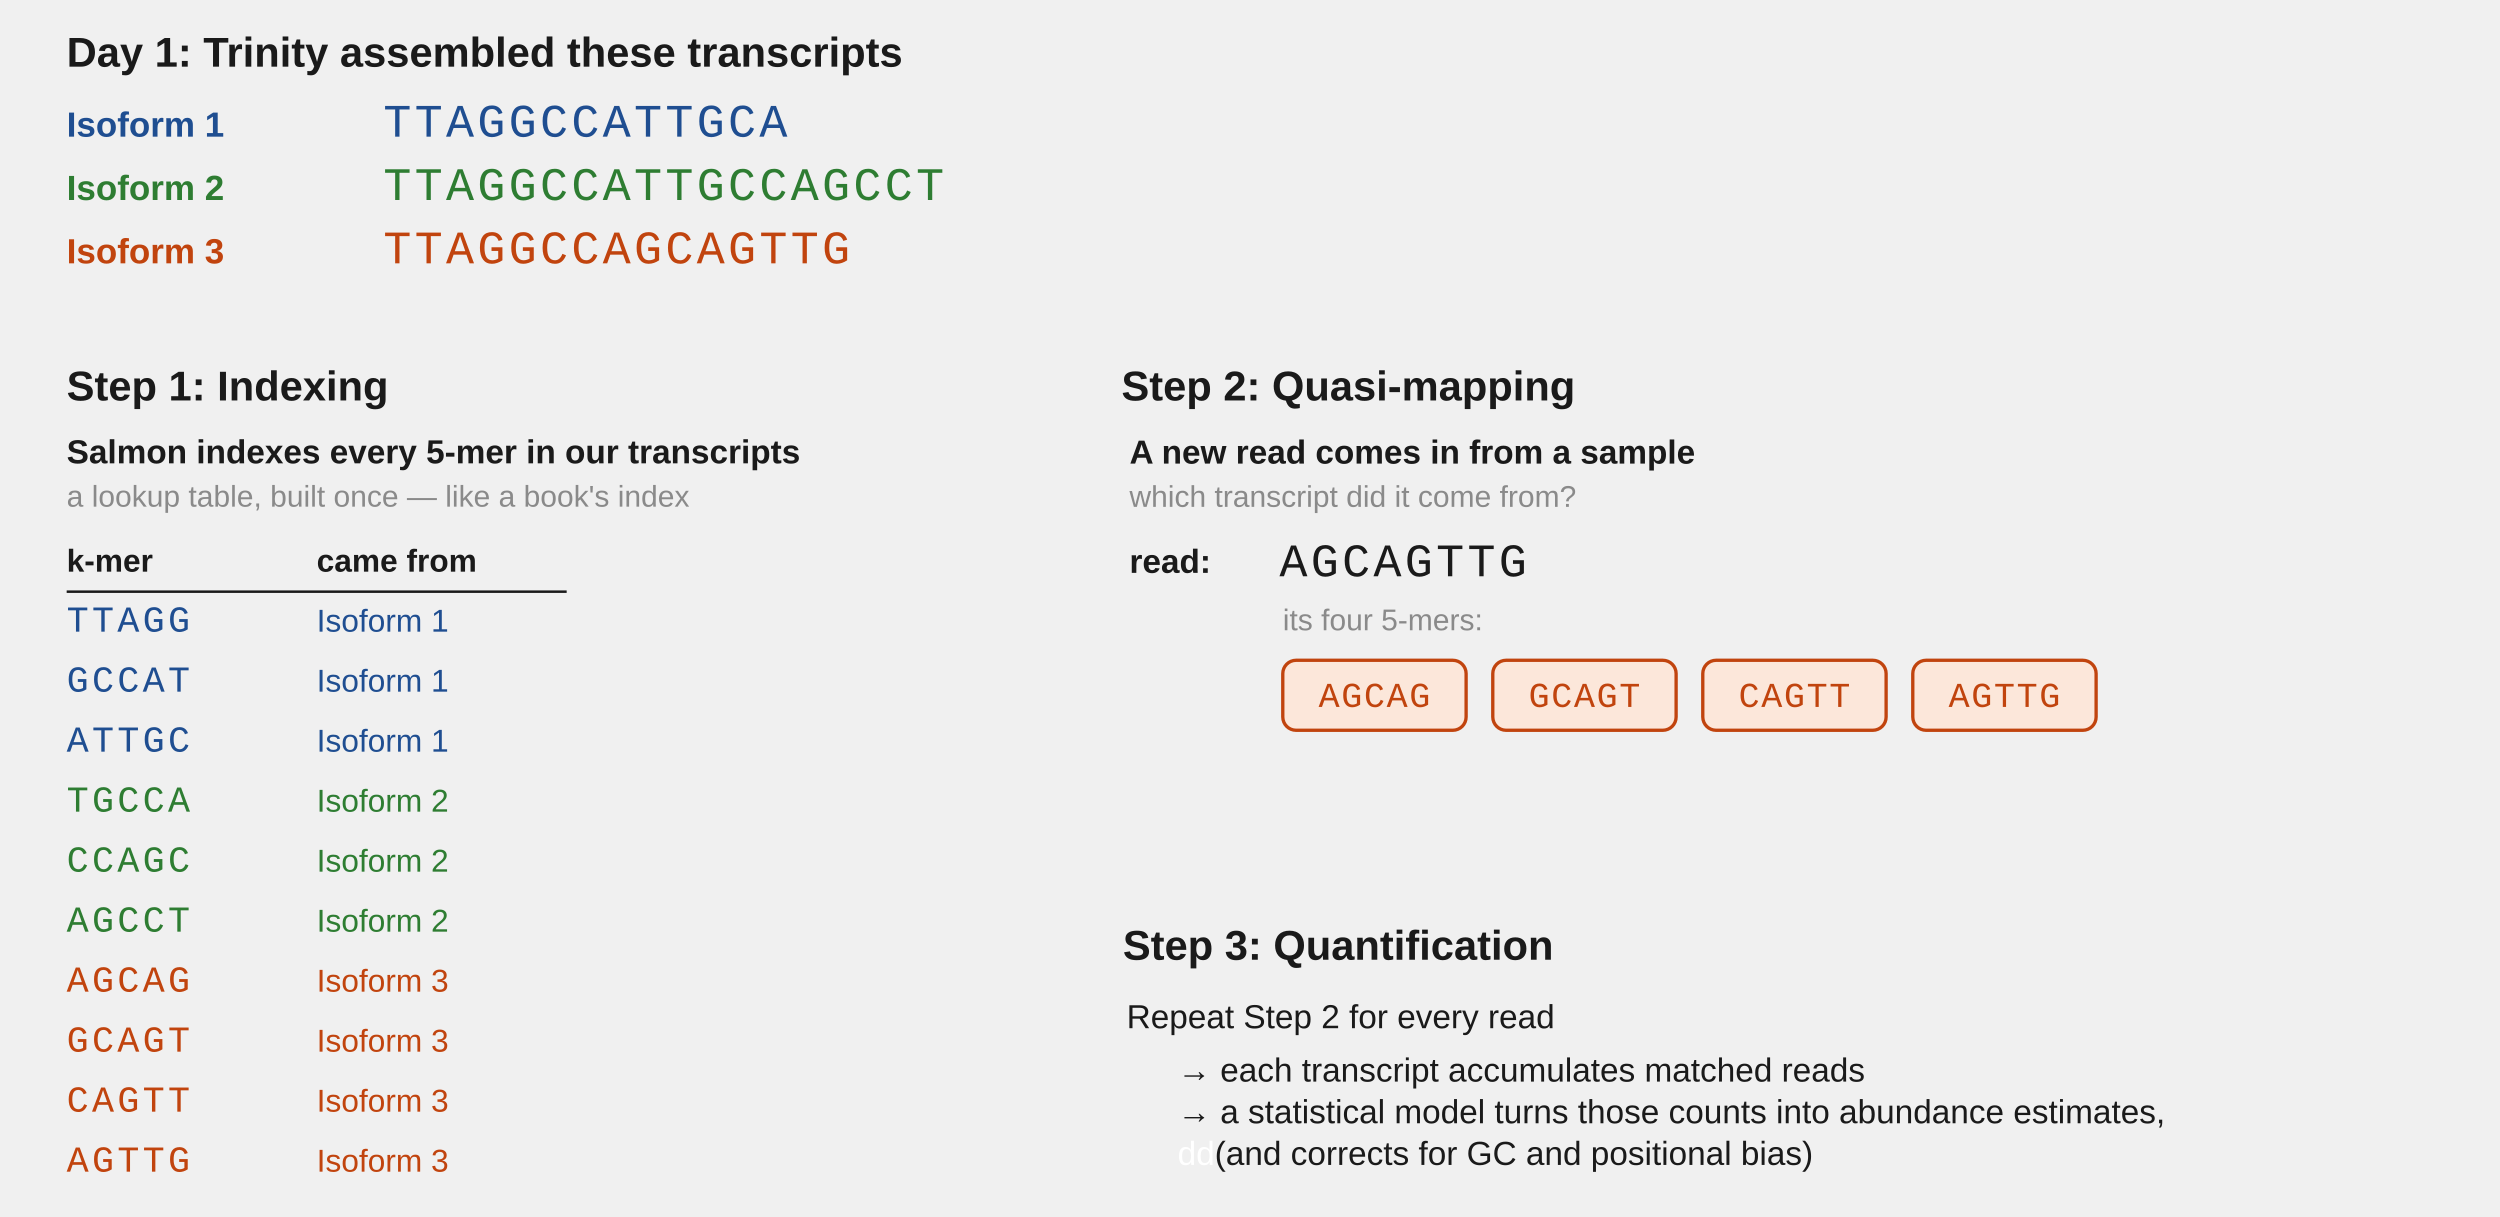
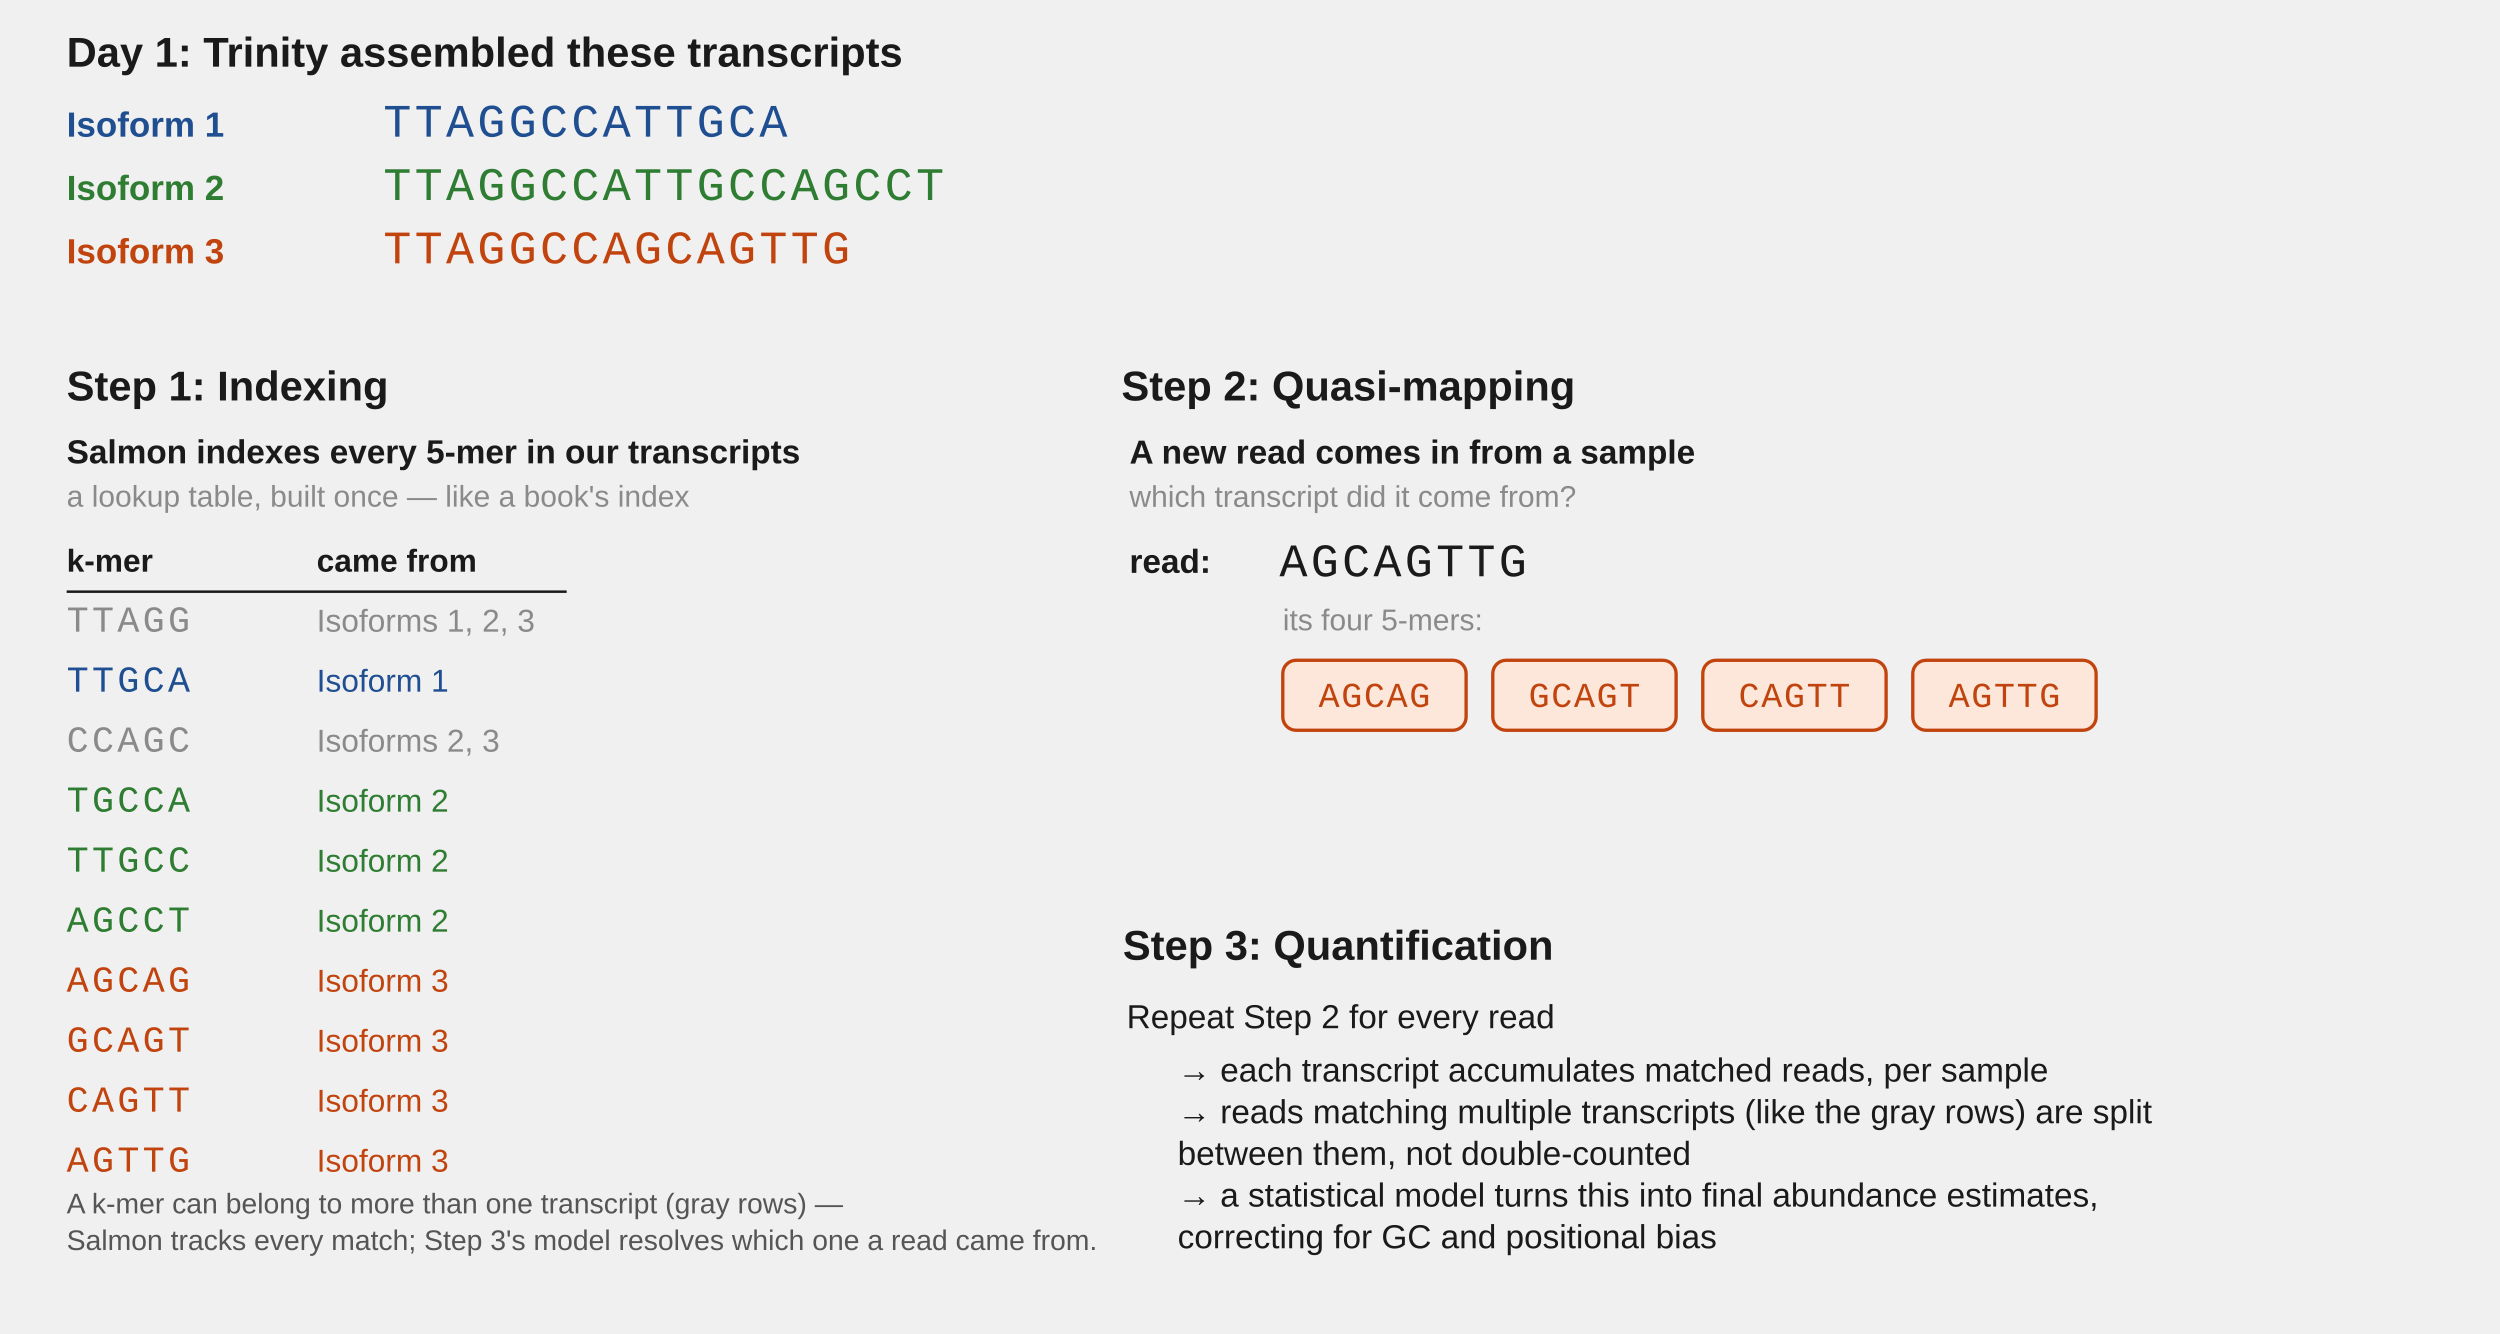
- <svg xmlns="http://www.w3.org/2000/svg" width="1500" height="730" viewBox="0 0 1500 730" font-family="Arial, Helvetica, sans-serif" version="1.1" id="svg113">
+ <svg xmlns="http://www.w3.org/2000/svg" width="1500" height="800" viewBox="0 0 1500 800" font-family="Arial, Helvetica, sans-serif" version="1.1" id="svg113">
  <defs id="defs7">
    <marker id="arrow-orange" viewBox="0 0 10 10" refX="9" refY="5" markerWidth="8" markerHeight="8" orient="auto-start-reverse">
      <path d="M 0,0 10,5 0,10 Z" fill="#c1440e" id="path4" />
    </marker>
  </defs>
  <text x="40" y="40" font-size="25px" font-weight="bold" fill="#1a1a1a" id="text9">Day 1: Trinity assembled these transcripts</text>
  <text x="40" y="82" font-size="21px" font-weight="bold" fill="#1f4e91" id="text11">Isoform 1</text>
  <text x="230" y="82" font-size="28px" font-family="'Courier New', monospace" letter-spacing="2" fill="#1f4e91" id="text13">TTAGGCCATTGCA</text>
  <text x="40" y="120" font-size="21px" font-weight="bold" fill="#2e7d32" id="text15">Isoform 2</text>
  <text x="230" y="120" font-size="28px" font-family="'Courier New', monospace" letter-spacing="2" fill="#2e7d32" id="text17">TTAGGCCATTGCCAGCCT</text>
  <text x="40" y="158" font-size="21px" font-weight="bold" fill="#c1440e" id="text19">Isoform 3</text>
  <text x="230" y="158" font-size="28px" font-family="'Courier New', monospace" letter-spacing="2" fill="#c1440e" id="text21">TTAGGCCAGCAGTTG</text>
  <text x="40" y="278" font-size="25px" font-weight="bold" fill="#1a1a1a" id="text23" style="font-size:20px">Salmon indexes every 5-mer in our transcripts</text>
  <text x="40" y="240.264" font-size="25px" font-weight="bold" fill="#1a1a1a" id="text23-8">
    <tspan style="font-style:normal;font-variant:normal;font-weight:bold;font-stretch:normal;font-family:Arial;-inkscape-font-specification:'Arial Bold'" id="tspan594">Step 1: Indexing</tspan>
  </text>
  <text x="672.879" y="240.264" font-size="25px" font-weight="bold" fill="#1a1a1a" id="text23-8-6">
    <tspan style="font-style:normal;font-variant:normal;font-weight:bold;font-stretch:normal;font-family:Arial;-inkscape-font-specification:'Arial Bold'" id="tspan594-7">Step 2: Quasi-mapping</tspan>
  </text>
  <text x="673.725" y="575.858" font-size="25px" font-weight="bold" fill="#1a1a1a" id="text23-8-6-6">
    <tspan style="font-style:normal;font-variant:normal;font-weight:bold;font-stretch:normal;font-family:Arial;-inkscape-font-specification:'Arial Bold'" id="tspan594-7-6">Step 3: Quantification</tspan>
  </text>
  <text x="40" y="304" font-size="18px" fill="#8a8a8a" id="text25">a lookup table, built once — like a book's index</text>
  <text x="40" y="343" font-size="19px" font-weight="bold" fill="#1a1a1a" id="text27">k-mer</text>
  <text x="190" y="343" font-size="19px" font-weight="bold" fill="#1a1a1a" id="text29">came from</text>
  <line x1="40" y1="355" x2="340" y2="355" stroke="#1a1a1a" stroke-width="1.5" id="line31" />
-   <text x="40" y="379" font-size="22px" font-family="'Courier New', monospace" letter-spacing="2" fill="#1f4e91" id="text33">TTAGG</text>
-   <text x="190" y="379" font-size="19px" fill="#1f4e91" id="text35">Isoform 1</text>
-   <text x="40" y="415" font-size="22px" font-family="'Courier New', monospace" letter-spacing="2" fill="#1f4e91" id="text37">GCCAT</text>
+   <text x="40" y="379" font-size="22px" font-family="'Courier New', monospace" letter-spacing="2" fill="#8a8a8a" id="text33">TTAGG</text>
+   <text x="190" y="379" font-size="19px" fill="#8a8a8a" id="text35">Isoforms 1, 2, 3</text>
+   <text x="40" y="415" font-size="22px" font-family="'Courier New', monospace" letter-spacing="2" fill="#1f4e91" id="text37">TTGCA</text>
  <text x="190" y="415" font-size="19px" fill="#1f4e91" id="text39">Isoform 1</text>
-   <text x="40" y="451" font-size="22px" font-family="'Courier New', monospace" letter-spacing="2" fill="#1f4e91" id="text41">ATTGC</text>
-   <text x="190" y="451" font-size="19px" fill="#1f4e91" id="text43">Isoform 1</text>
+   <text x="40" y="451" font-size="22px" font-family="'Courier New', monospace" letter-spacing="2" fill="#8a8a8a" id="text41">CCAGC</text>
+   <text x="190" y="451" font-size="19px" fill="#8a8a8a" id="text43">Isoforms 2, 3</text>
  <text x="40" y="487" font-size="22px" font-family="'Courier New', monospace" letter-spacing="2" fill="#2e7d32" id="text45">TGCCA</text>
  <text x="190" y="487" font-size="19px" fill="#2e7d32" id="text47">Isoform 2</text>
-   <text x="40" y="523" font-size="22px" font-family="'Courier New', monospace" letter-spacing="2" fill="#2e7d32" id="text49">CCAGC</text>
+   <text x="40" y="523" font-size="22px" font-family="'Courier New', monospace" letter-spacing="2" fill="#2e7d32" id="text49">TTGCC</text>
  <text x="190" y="523" font-size="19px" fill="#2e7d32" id="text51">Isoform 2</text>
  <text x="40" y="559" font-size="22px" font-family="'Courier New', monospace" letter-spacing="2" fill="#2e7d32" id="text53">AGCCT</text>
  <text x="190" y="559" font-size="19px" fill="#2e7d32" id="text55">Isoform 2</text>
  <text x="40" y="595" font-size="22px" font-family="'Courier New', monospace" letter-spacing="2" fill="#c1440e" id="text57">AGCAG</text>
  <text x="190" y="595" font-size="19px" fill="#c1440e" id="text59">Isoform 3</text>
  <text x="40" y="631" font-size="22px" font-family="'Courier New', monospace" letter-spacing="2" fill="#c1440e" id="text61">GCAGT</text>
  <text x="190" y="631" font-size="19px" fill="#c1440e" id="text63">Isoform 3</text>
  <text x="40" y="667" font-size="22px" font-family="'Courier New', monospace" letter-spacing="2" fill="#c1440e" id="text65">CAGTT</text>
  <text x="190" y="667" font-size="19px" fill="#c1440e" id="text67">Isoform 3</text>
  <text x="40" y="703" font-size="22px" font-family="'Courier New', monospace" letter-spacing="2" fill="#c1440e" id="text69">AGTTG</text>
  <text x="190" y="703" font-size="19px" fill="#c1440e" id="text71">Isoform 3</text>
  <text x="677.722" y="278.165" font-size="25px" font-weight="bold" fill="#1a1a1a" id="text73" style="font-size:20px">A new read comes in from a sample</text>
  <text x="675.993" y="616.932" font-size="25px" font-weight="bold" fill="#1a1a1a" id="text73-7" style="font-style:normal;font-variant:normal;font-weight:normal;font-stretch:normal;font-size:20px;font-family:Arial, Helvetica, sans-serif;-inkscape-font-specification:'Arial, Helvetica, sans-serif'">
    <tspan id="tspan534" x="675.993" y="616.932" style="font-style:normal;font-variant:normal;font-weight:normal;font-stretch:normal;font-size:20px;font-family:Arial, Helvetica, sans-serif;-inkscape-font-specification:'Arial, Helvetica, sans-serif'">Repeat Step 2 for every read</tspan>
    <tspan x="675.993" y="641.932" id="tspan540" style="font-style:normal;font-variant:normal;font-weight:normal;font-stretch:normal;font-size:20px;font-family:Arial, Helvetica, sans-serif;-inkscape-font-specification:'Arial, Helvetica, sans-serif'" />
  </text>
  <text x="706.579" y="648.944" font-size="25px" font-weight="bold" fill="#1a1a1a" id="text73-7-3" style="font-style:normal;font-variant:normal;font-weight:normal;font-stretch:normal;font-size:20px;font-family:Arial, Helvetica, sans-serif;-inkscape-font-specification:'Arial, Helvetica, sans-serif'">
-     <tspan id="tspan534-9" x="706.579" y="648.944" style="font-style:normal;font-variant:normal;font-weight:normal;font-stretch:normal;font-size:20px;font-family:Arial, Helvetica, sans-serif;-inkscape-font-specification:'Arial, Helvetica, sans-serif'">→ each transcript accumulates matched reads</tspan>
-     <tspan x="706.579" y="673.944" style="font-style:normal;font-variant:normal;font-weight:normal;font-stretch:normal;font-size:20px;font-family:Arial, Helvetica, sans-serif;-inkscape-font-specification:'Arial, Helvetica, sans-serif'" id="tspan640">→ a statistical model turns those counts into abundance estimates,</tspan>
-     <tspan x="706.579" y="698.944" style="font-style:normal;font-variant:normal;font-weight:normal;font-stretch:normal;font-size:20px;font-family:Arial, Helvetica, sans-serif;-inkscape-font-specification:'Arial, Helvetica, sans-serif'" id="tspan642">
-       <tspan style="font-style:normal;font-variant:normal;font-weight:normal;font-stretch:normal;font-family:Arial, Helvetica, sans-serif;-inkscape-font-specification:'Arial, Helvetica, sans-serif';fill:#ffffff;fill-opacity:1" id="tspan1204">dd</tspan>(and corrects for GC and positional bias)</tspan>
-     <tspan x="706.579" y="723.944" id="tspan540-4" style="font-style:normal;font-variant:normal;font-weight:normal;font-stretch:normal;font-size:20px;font-family:Arial, Helvetica, sans-serif;-inkscape-font-specification:'Arial, Helvetica, sans-serif'" />
+     <tspan id="tspan534-9" x="706.579" y="648.944" style="font-style:normal;font-variant:normal;font-weight:normal;font-stretch:normal;font-size:20px;font-family:Arial, Helvetica, sans-serif;-inkscape-font-specification:'Arial, Helvetica, sans-serif'">→ each transcript accumulates matched reads, per sample</tspan>
+     <tspan x="706.579" y="673.944" style="font-style:normal;font-variant:normal;font-weight:normal;font-stretch:normal;font-size:20px;font-family:Arial, Helvetica, sans-serif;-inkscape-font-specification:'Arial, Helvetica, sans-serif'" id="tspan640">→ reads matching multiple transcripts (like the gray rows) are split</tspan>
+     <tspan x="706.579" y="698.944" style="font-style:normal;font-variant:normal;font-weight:normal;font-stretch:normal;font-size:20px;font-family:Arial, Helvetica, sans-serif;-inkscape-font-specification:'Arial, Helvetica, sans-serif'" id="tspan642">   between them, not double-counted</tspan>
+     <tspan x="706.579" y="723.944" id="tspan540-4" style="font-style:normal;font-variant:normal;font-weight:normal;font-stretch:normal;font-size:20px;font-family:Arial, Helvetica, sans-serif;-inkscape-font-specification:'Arial, Helvetica, sans-serif'">→ a statistical model turns this into final abundance estimates,</tspan>
+     <tspan x="706.579" y="748.944" id="tspan540-5" style="font-style:normal;font-variant:normal;font-weight:normal;font-stretch:normal;font-size:20px;font-family:Arial, Helvetica, sans-serif;-inkscape-font-specification:'Arial, Helvetica, sans-serif'">   correcting for GC and positional bias</tspan>
  </text>
  <text x="677.669" y="304.11" font-size="18px" fill="#8a8a8a" id="text75">which transcript did it come from?</text>
  <text x="677.669" y="343.716" font-size="20px" font-weight="bold" fill="#1a1a1a" id="text77">read:</text>
  <text x="767.669" y="345.765" font-size="28px" font-family="'Courier New', monospace" letter-spacing="2" fill="#1a1a1a" id="text79">AGCAGTTG</text>
  <text x="769.669" y="378.167" font-size="18px" fill="#8a8a8a" id="text81">its four 5-mers:</text>
  <rect x="769.669" y="396.167" width="110" height="42" rx="8" fill="#fce7da" stroke="#c1440e" stroke-width="2" id="rect83" />
  <text x="824.669" y="424.167" font-size="21px" font-family="'Courier New', monospace" letter-spacing="1" fill="#c1440e" text-anchor="middle" id="text85">AGCAG</text>
  <rect x="895.669" y="396.167" width="110" height="42" rx="8" fill="#fce7da" stroke="#c1440e" stroke-width="2" id="rect87" />
  <text x="950.669" y="424.167" font-size="21px" font-family="'Courier New', monospace" letter-spacing="1" fill="#c1440e" text-anchor="middle" id="text89">GCAGT</text>
  <rect x="1021.669" y="396.167" width="110" height="42" rx="8" fill="#fce7da" stroke="#c1440e" stroke-width="2" id="rect91" />
  <text x="1076.669" y="424.167" font-size="21px" font-family="'Courier New', monospace" letter-spacing="1" fill="#c1440e" text-anchor="middle" id="text93">CAGTT</text>
  <rect x="1147.669" y="396.167" width="110" height="42" rx="8" fill="#fce7da" stroke="#c1440e" stroke-width="2" id="rect95" />
  <text x="1202.669" y="424.167" font-size="21px" font-family="'Courier New', monospace" letter-spacing="1" fill="#c1440e" text-anchor="middle" id="text97">AGTTG</text>
  <text xml:space="preserve" style="font-weight:bold;font-size:20px;font-family:Arial;-inkscape-font-specification:'Arial Bold';fill:none;stroke:#000000;stroke-width:2;stroke-linecap:round;stroke-linejoin:round;stroke-miterlimit:3.9" x="674.38" y="693.289" id="text544">
    <tspan id="tspan542" x="674.38" y="693.289"> </tspan>
  </text>
+   <text x="40" y="728" font-size="17px" fill="#555555" id="text-note-1">A k-mer can belong to more than one transcript (gray rows) —</text>
+   <text x="40" y="750" font-size="17px" fill="#555555" id="text-note-2">Salmon tracks every match; Step 3's model resolves which one a read came from.</text>
</svg>
